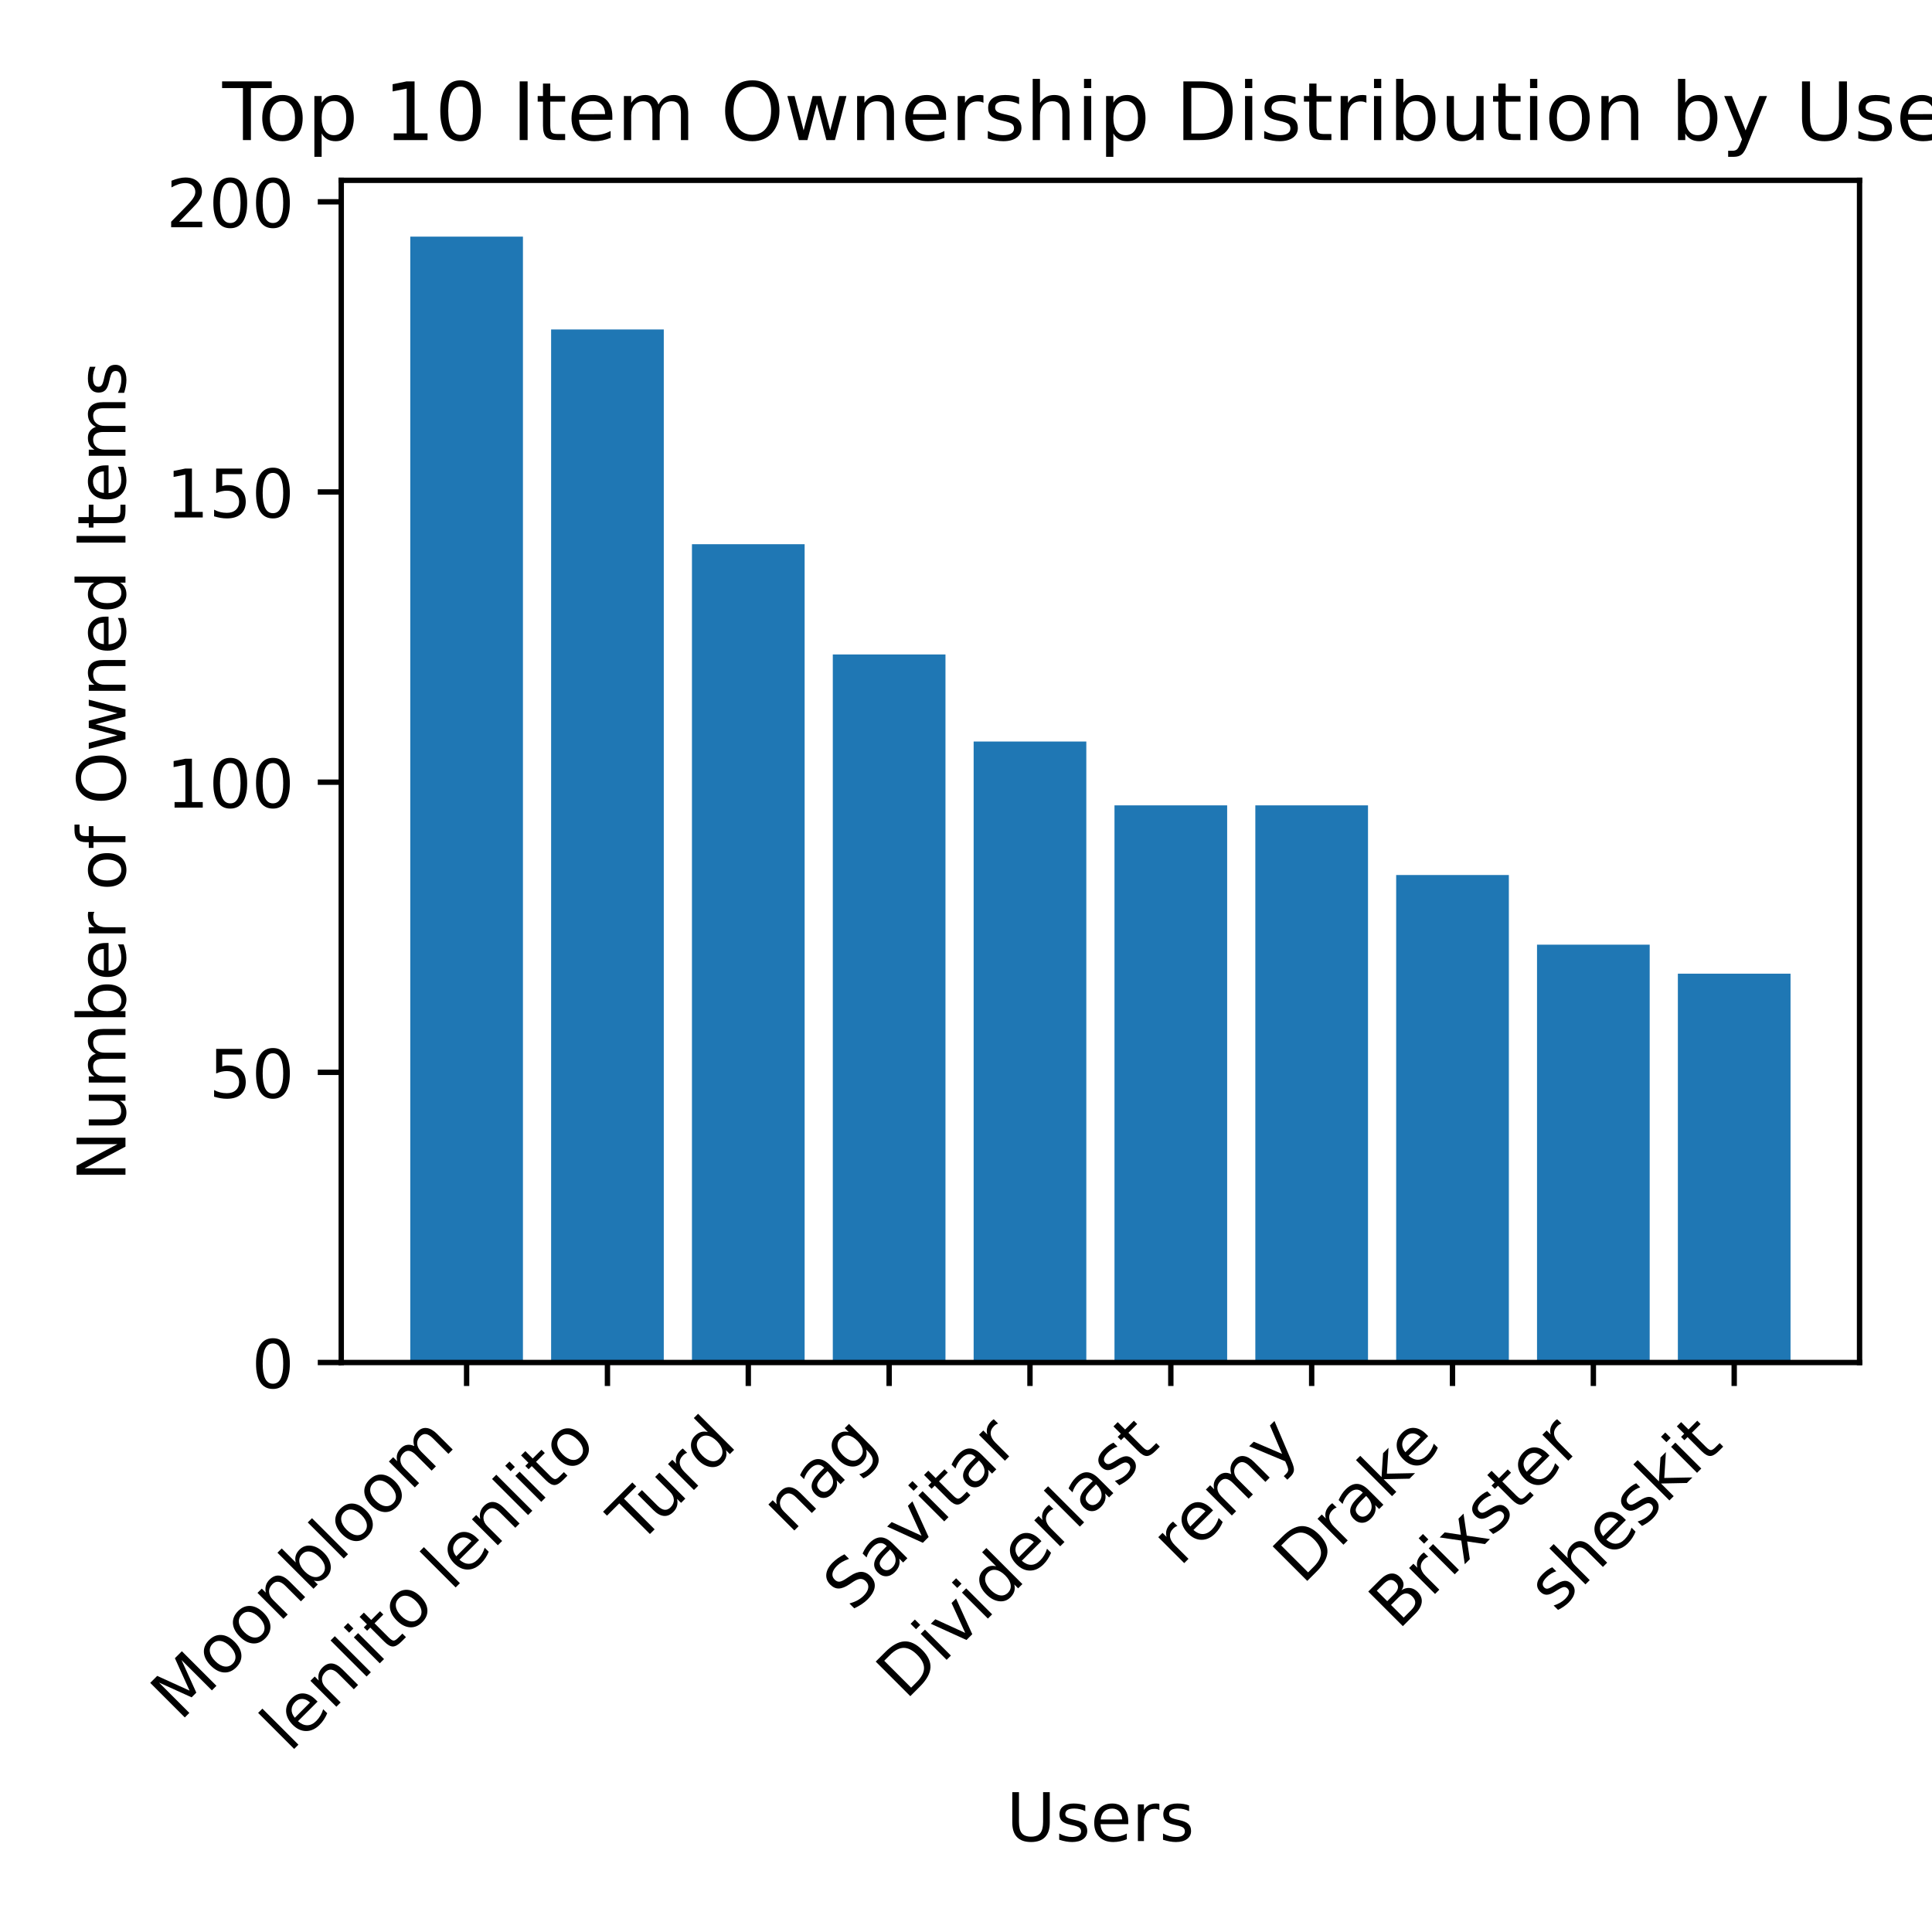
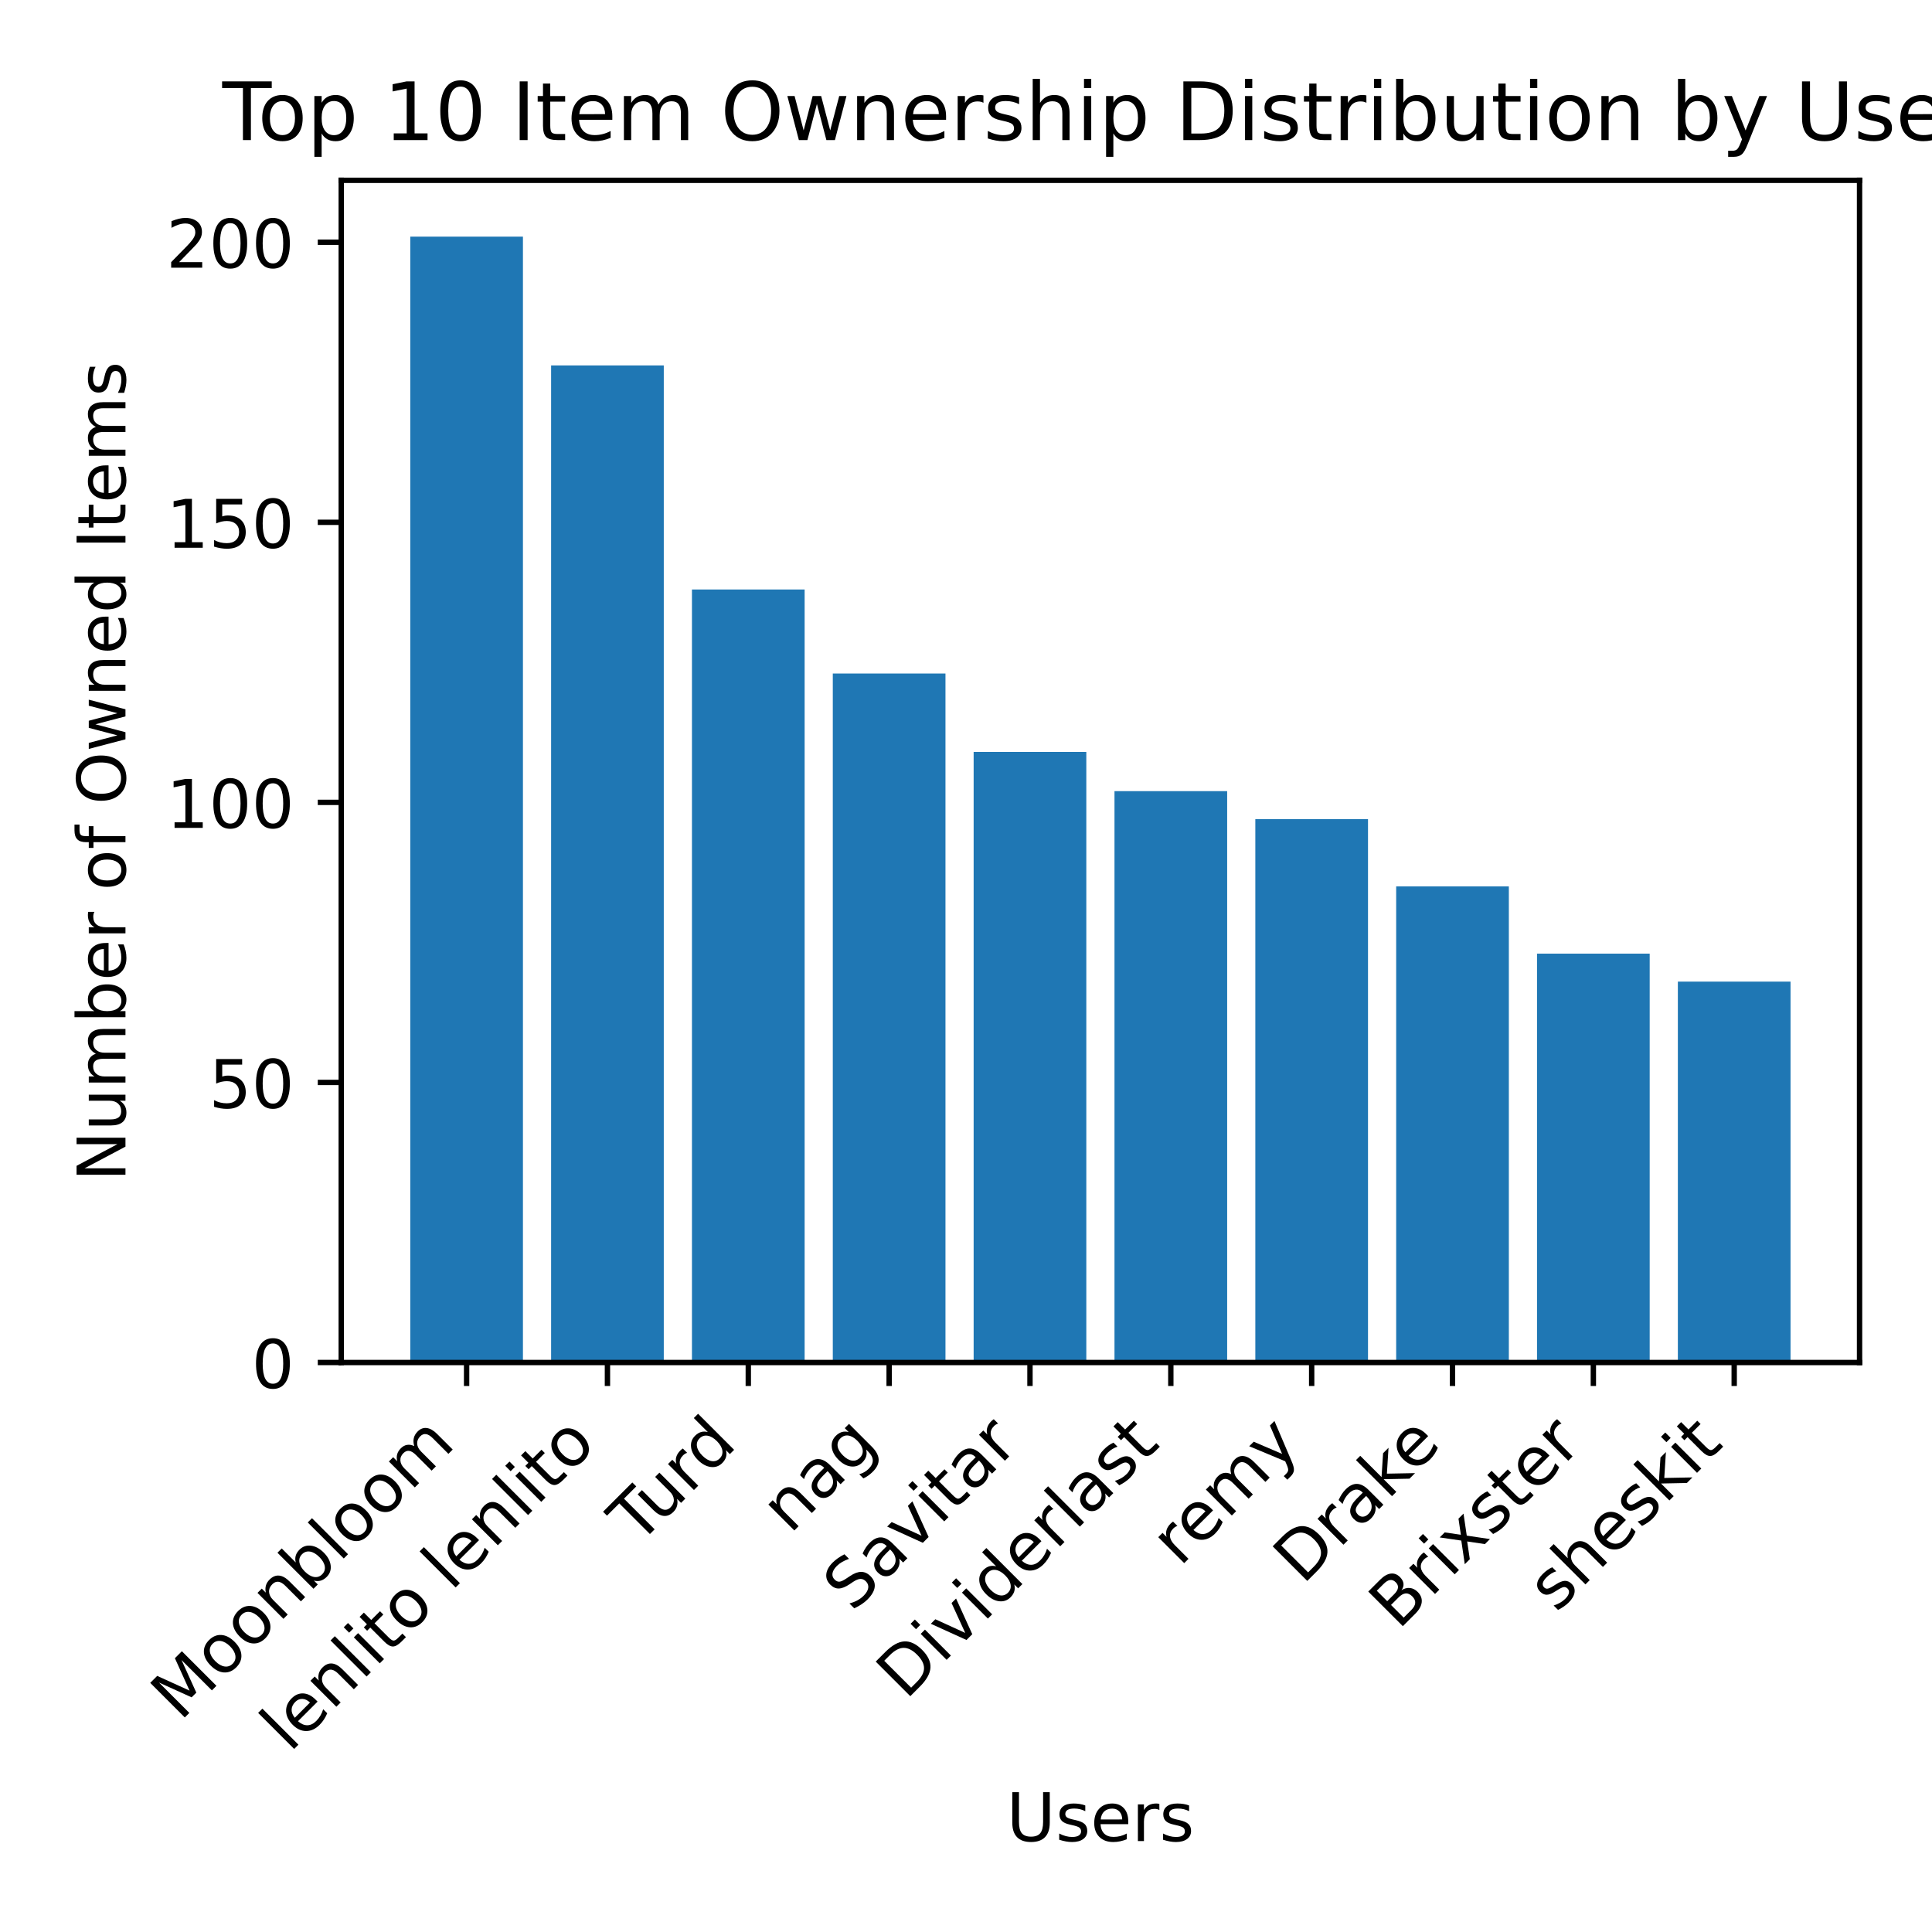
<svg xmlns="http://www.w3.org/2000/svg" xmlns:xlink="http://www.w3.org/1999/xlink" width="288pt" height="288pt" viewBox="0 0 288 288" version="1.1">
  <defs>
    <style type="text/css">*{stroke-linejoin: round; stroke-linecap: butt}</style>
  </defs>
  <g id="figure_1">
    <g id="patch_1">
      <path d="M 0 288  L 288 288  L 288 0  L 0 0  z " style="fill: #ffffff" />
    </g>
    <g id="axes_1">
      <g id="patch_2">
        <path d="M 50.87 203.108  L 277.2 203.108  L 277.2 26.88  L 50.87 26.88  z " style="fill: #ffffff" />
      </g>
      <g id="patch_3">
-         <path d="M 61.158 203.108  L 77.954 203.108  L 77.954 35.272  L 61.158 35.272  z " clip-path="url(#p3d8d654771)" style="fill: #1f77b4" />
+         <path d="M 61.158 203.108  L 77.954 203.108  L 77.954 35.272  L 61.158 35.272  z " clip-path="url(#pd1d3633dd0)" style="fill: #1f77b4" />
      </g>
      <g id="patch_4">
-         <path d="M 82.153 203.108  L 98.949 203.108  L 98.949 49.114  L 82.153 49.114  z " clip-path="url(#p3d8d654771)" style="fill: #1f77b4" />
+         <path d="M 82.153 203.108  L 98.949 203.108  L 98.949 54.477  L 82.153 54.477  z " clip-path="url(#pd1d3633dd0)" style="fill: #1f77b4" />
      </g>
      <g id="patch_5">
-         <path d="M 103.148 203.108  L 119.945 203.108  L 119.945 81.124  L 103.148 81.124  z " clip-path="url(#p3d8d654771)" style="fill: #1f77b4" />
+         <path d="M 103.148 203.108  L 119.945 203.108  L 119.945 87.877  L 103.148 87.877  z " clip-path="url(#pd1d3633dd0)" style="fill: #1f77b4" />
      </g>
      <g id="patch_6">
-         <path d="M 124.144 203.108  L 140.94 203.108  L 140.94 97.562  L 124.144 97.562  z " clip-path="url(#p3d8d654771)" style="fill: #1f77b4" />
+         <path d="M 124.144 203.108  L 140.94 203.108  L 140.94 100.402  L 124.144 100.402  z " clip-path="url(#pd1d3633dd0)" style="fill: #1f77b4" />
      </g>
      <g id="patch_7">
-         <path d="M 145.139 203.108  L 161.935 203.108  L 161.935 110.539  L 145.139 110.539  z " clip-path="url(#p3d8d654771)" style="fill: #1f77b4" />
+         <path d="M 145.139 203.108  L 161.935 203.108  L 161.935 112.092  L 145.139 112.092  z " clip-path="url(#pd1d3633dd0)" style="fill: #1f77b4" />
      </g>
      <g id="patch_8">
-         <path d="M 166.135 203.108  L 182.931 203.108  L 182.931 120.055  L 166.135 120.055  z " clip-path="url(#p3d8d654771)" style="fill: #1f77b4" />
+         <path d="M 166.135 203.108  L 182.931 203.108  L 182.931 117.938  L 166.135 117.938  z " clip-path="url(#pd1d3633dd0)" style="fill: #1f77b4" />
      </g>
      <g id="patch_9">
-         <path d="M 187.13 203.108  L 203.926 203.108  L 203.926 120.055  L 187.13 120.055  z " clip-path="url(#p3d8d654771)" style="fill: #1f77b4" />
+         <path d="M 187.13 203.108  L 203.926 203.108  L 203.926 122.113  L 187.13 122.113  z " clip-path="url(#pd1d3633dd0)" style="fill: #1f77b4" />
      </g>
      <g id="patch_10">
-         <path d="M 208.125 203.108  L 224.922 203.108  L 224.922 130.437  L 208.125 130.437  z " clip-path="url(#p3d8d654771)" style="fill: #1f77b4" />
+         <path d="M 208.125 203.108  L 224.922 203.108  L 224.922 132.133  L 208.125 132.133  z " clip-path="url(#pd1d3633dd0)" style="fill: #1f77b4" />
      </g>
      <g id="patch_11">
-         <path d="M 229.121 203.108  L 245.917 203.108  L 245.917 140.818  L 229.121 140.818  z " clip-path="url(#p3d8d654771)" style="fill: #1f77b4" />
+         <path d="M 229.121 203.108  L 245.917 203.108  L 245.917 142.153  L 229.121 142.153  z " clip-path="url(#pd1d3633dd0)" style="fill: #1f77b4" />
      </g>
      <g id="patch_12">
-         <path d="M 250.116 203.108  L 266.912 203.108  L 266.912 145.144  L 250.116 145.144  z " clip-path="url(#p3d8d654771)" style="fill: #1f77b4" />
+         <path d="M 250.116 203.108  L 266.912 203.108  L 266.912 146.328  L 250.116 146.328  z " clip-path="url(#pd1d3633dd0)" style="fill: #1f77b4" />
      </g>
      <g id="matplotlib.axis_1">
        <g id="xtick_1">
          <g id="line2d_1">
            <defs>
-               <path id="m996b4faa55" d="M 0 0  L 0 3.5  " style="stroke: #000000; stroke-width: 0.8" />
+               <path id="mcf7e6b3f8e" d="M 0 0  L 0 3.5  " style="stroke: #000000; stroke-width: 0.8" />
            </defs>
            <g>
-               <use xlink:href="#m996b4faa55" x="69.556" y="203.108" style="stroke: #000000; stroke-width: 0.8" />
+               <use xlink:href="#mcf7e6b3f8e" x="69.556" y="203.108" style="stroke: #000000; stroke-width: 0.8" />
            </g>
          </g>
          <g id="text_1">
            <g transform="translate(26.85546 256.711) rotate(-45) scale(0.1 -0.1)">
              <defs>
                <path id="DejaVuSans-4d" d="M 628 4666  L 1569 4666  L 2759 1491  L 3956 4666  L 4897 4666  L 4897 0  L 4281 0  L 4281 4097  L 3078 897  L 2444 897  L 1241 4097  L 1241 0  L 628 0  L 628 4666  z " transform="scale(0.015625)" />
                <path id="DejaVuSans-6f" d="M 1959 3097  Q 1497 3097 1228 2736  Q 959 2375 959 1747  Q 959 1119 1226 758  Q 1494 397 1959 397  Q 2419 397 2687 759  Q 2956 1122 2956 1747  Q 2956 2369 2687 2733  Q 2419 3097 1959 3097  z M 1959 3584  Q 2709 3584 3137 3096  Q 3566 2609 3566 1747  Q 3566 888 3137 398  Q 2709 -91 1959 -91  Q 1206 -91 779 398  Q 353 888 353 1747  Q 353 2609 779 3096  Q 1206 3584 1959 3584  z " transform="scale(0.015625)" />
                <path id="DejaVuSans-6e" d="M 3513 2113  L 3513 0  L 2938 0  L 2938 2094  Q 2938 2591 2744 2837  Q 2550 3084 2163 3084  Q 1697 3084 1428 2787  Q 1159 2491 1159 1978  L 1159 0  L 581 0  L 581 3500  L 1159 3500  L 1159 2956  Q 1366 3272 1645 3428  Q 1925 3584 2291 3584  Q 2894 3584 3203 3211  Q 3513 2838 3513 2113  z " transform="scale(0.015625)" />
                <path id="DejaVuSans-62" d="M 3116 1747  Q 3116 2381 2855 2742  Q 2594 3103 2138 3103  Q 1681 3103 1420 2742  Q 1159 2381 1159 1747  Q 1159 1113 1420 752  Q 1681 391 2138 391  Q 2594 391 2855 752  Q 3116 1113 3116 1747  z M 1159 2969  Q 1341 3281 1617 3432  Q 1894 3584 2278 3584  Q 2916 3584 3314 3078  Q 3713 2572 3713 1747  Q 3713 922 3314 415  Q 2916 -91 2278 -91  Q 1894 -91 1617 61  Q 1341 213 1159 525  L 1159 0  L 581 0  L 581 4863  L 1159 4863  L 1159 2969  z " transform="scale(0.015625)" />
                <path id="DejaVuSans-6c" d="M 603 4863  L 1178 4863  L 1178 0  L 603 0  L 603 4863  z " transform="scale(0.015625)" />
                <path id="DejaVuSans-6d" d="M 3328 2828  Q 3544 3216 3844 3400  Q 4144 3584 4550 3584  Q 5097 3584 5394 3201  Q 5691 2819 5691 2113  L 5691 0  L 5113 0  L 5113 2094  Q 5113 2597 4934 2840  Q 4756 3084 4391 3084  Q 3944 3084 3684 2787  Q 3425 2491 3425 1978  L 3425 0  L 2847 0  L 2847 2094  Q 2847 2600 2669 2842  Q 2491 3084 2119 3084  Q 1678 3084 1418 2786  Q 1159 2488 1159 1978  L 1159 0  L 581 0  L 581 3500  L 1159 3500  L 1159 2956  Q 1356 3278 1631 3431  Q 1906 3584 2284 3584  Q 2666 3584 2933 3390  Q 3200 3197 3328 2828  z " transform="scale(0.015625)" />
              </defs>
              <use xlink:href="#DejaVuSans-4d" />
              <use xlink:href="#DejaVuSans-6f" x="86.279" />
              <use xlink:href="#DejaVuSans-6f" x="147.461" />
              <use xlink:href="#DejaVuSans-6e" x="208.643" />
              <use xlink:href="#DejaVuSans-62" x="272.021" />
              <use xlink:href="#DejaVuSans-6c" x="335.498" />
              <use xlink:href="#DejaVuSans-6f" x="363.281" />
              <use xlink:href="#DejaVuSans-6f" x="424.463" />
              <use xlink:href="#DejaVuSans-6d" x="485.645" />
            </g>
          </g>
        </g>
        <g id="xtick_2">
          <g id="line2d_2">
            <g>
-               <use xlink:href="#m996b4faa55" x="90.551" y="203.108" style="stroke: #000000; stroke-width: 0.8" />
+               <use xlink:href="#mcf7e6b3f8e" x="90.551" y="203.108" style="stroke: #000000; stroke-width: 0.8" />
            </g>
          </g>
          <g id="text_2">
            <g transform="translate(43.18502 261.3768) rotate(-45) scale(0.1 -0.1)">
              <defs>
                <path id="DejaVuSans-65" d="M 3597 1894  L 3597 1613  L 953 1613  Q 991 1019 1311 708  Q 1631 397 2203 397  Q 2534 397 2845 478  Q 3156 559 3463 722  L 3463 178  Q 3153 47 2828 -22  Q 2503 -91 2169 -91  Q 1331 -91 842 396  Q 353 884 353 1716  Q 353 2575 817 3079  Q 1281 3584 2069 3584  Q 2775 3584 3186 3129  Q 3597 2675 3597 1894  z M 3022 2063  Q 3016 2534 2758 2815  Q 2500 3097 2075 3097  Q 1594 3097 1305 2825  Q 1016 2553 972 2059  L 3022 2063  z " transform="scale(0.015625)" />
                <path id="DejaVuSans-69" d="M 603 3500  L 1178 3500  L 1178 0  L 603 0  L 603 3500  z M 603 4863  L 1178 4863  L 1178 4134  L 603 4134  L 603 4863  z " transform="scale(0.015625)" />
                <path id="DejaVuSans-74" d="M 1172 4494  L 1172 3500  L 2356 3500  L 2356 3053  L 1172 3053  L 1172 1153  Q 1172 725 1289 603  Q 1406 481 1766 481  L 2356 481  L 2356 0  L 1766 0  Q 1100 0 847 248  Q 594 497 594 1153  L 594 3053  L 172 3053  L 172 3500  L 594 3500  L 594 4494  L 1172 4494  z " transform="scale(0.015625)" />
                <path id="DejaVuSans-20" transform="scale(0.015625)" />
              </defs>
              <use xlink:href="#DejaVuSans-6c" />
              <use xlink:href="#DejaVuSans-65" x="27.783" />
              <use xlink:href="#DejaVuSans-6e" x="89.307" />
              <use xlink:href="#DejaVuSans-6c" x="152.686" />
              <use xlink:href="#DejaVuSans-69" x="180.469" />
              <use xlink:href="#DejaVuSans-74" x="208.252" />
              <use xlink:href="#DejaVuSans-6f" x="247.461" />
              <use xlink:href="#DejaVuSans-20" x="308.643" />
              <use xlink:href="#DejaVuSans-6c" x="340.43" />
              <use xlink:href="#DejaVuSans-65" x="368.213" />
              <use xlink:href="#DejaVuSans-6e" x="429.736" />
              <use xlink:href="#DejaVuSans-6c" x="493.115" />
              <use xlink:href="#DejaVuSans-69" x="520.898" />
              <use xlink:href="#DejaVuSans-74" x="548.682" />
              <use xlink:href="#DejaVuSans-6f" x="587.891" />
            </g>
          </g>
        </g>
        <g id="xtick_3">
          <g id="line2d_3">
            <g>
-               <use xlink:href="#m996b4faa55" x="111.547" y="203.108" style="stroke: #000000; stroke-width: 0.8" />
+               <use xlink:href="#mcf7e6b3f8e" x="111.547" y="203.108" style="stroke: #000000; stroke-width: 0.8" />
            </g>
          </g>
          <g id="text_3">
            <g transform="translate(95.07322 230.4839) rotate(-45) scale(0.1 -0.1)">
              <defs>
                <path id="DejaVuSans-54" d="M -19 4666  L 3928 4666  L 3928 4134  L 2272 4134  L 2272 0  L 1638 0  L 1638 4134  L -19 4134  L -19 4666  z " transform="scale(0.015625)" />
                <path id="DejaVuSans-75" d="M 544 1381  L 544 3500  L 1119 3500  L 1119 1403  Q 1119 906 1312 657  Q 1506 409 1894 409  Q 2359 409 2629 706  Q 2900 1003 2900 1516  L 2900 3500  L 3475 3500  L 3475 0  L 2900 0  L 2900 538  Q 2691 219 2414 64  Q 2138 -91 1772 -91  Q 1169 -91 856 284  Q 544 659 544 1381  z M 1991 3584  L 1991 3584  z " transform="scale(0.015625)" />
                <path id="DejaVuSans-72" d="M 2631 2963  Q 2534 3019 2420 3045  Q 2306 3072 2169 3072  Q 1681 3072 1420 2755  Q 1159 2438 1159 1844  L 1159 0  L 581 0  L 581 3500  L 1159 3500  L 1159 2956  Q 1341 3275 1631 3429  Q 1922 3584 2338 3584  Q 2397 3584 2469 3576  Q 2541 3569 2628 3553  L 2631 2963  z " transform="scale(0.015625)" />
                <path id="DejaVuSans-64" d="M 2906 2969  L 2906 4863  L 3481 4863  L 3481 0  L 2906 0  L 2906 525  Q 2725 213 2448 61  Q 2172 -91 1784 -91  Q 1150 -91 751 415  Q 353 922 353 1747  Q 353 2572 751 3078  Q 1150 3584 1784 3584  Q 2172 3584 2448 3432  Q 2725 3281 2906 2969  z M 947 1747  Q 947 1113 1208 752  Q 1469 391 1925 391  Q 2381 391 2643 752  Q 2906 1113 2906 1747  Q 2906 2381 2643 2742  Q 2381 3103 1925 3103  Q 1469 3103 1208 2742  Q 947 2381 947 1747  z " transform="scale(0.015625)" />
              </defs>
              <use xlink:href="#DejaVuSans-54" />
              <use xlink:href="#DejaVuSans-75" x="45.959" />
              <use xlink:href="#DejaVuSans-72" x="109.338" />
              <use xlink:href="#DejaVuSans-64" x="148.701" />
            </g>
          </g>
        </g>
        <g id="xtick_4">
          <g id="line2d_4">
            <g>
-               <use xlink:href="#m996b4faa55" x="132.542" y="203.108" style="stroke: #000000; stroke-width: 0.8" />
+               <use xlink:href="#mcf7e6b3f8e" x="132.542" y="203.108" style="stroke: #000000; stroke-width: 0.8" />
            </g>
          </g>
          <g id="text_4">
            <g transform="translate(117.7678 228.7847) rotate(-45) scale(0.1 -0.1)">
              <defs>
                <path id="DejaVuSans-61" d="M 2194 1759  Q 1497 1759 1228 1600  Q 959 1441 959 1056  Q 959 750 1161 570  Q 1363 391 1709 391  Q 2188 391 2477 730  Q 2766 1069 2766 1631  L 2766 1759  L 2194 1759  z M 3341 1997  L 3341 0  L 2766 0  L 2766 531  Q 2569 213 2275 61  Q 1981 -91 1556 -91  Q 1019 -91 701 211  Q 384 513 384 1019  Q 384 1609 779 1909  Q 1175 2209 1959 2209  L 2766 2209  L 2766 2266  Q 2766 2663 2505 2880  Q 2244 3097 1772 3097  Q 1472 3097 1187 3025  Q 903 2953 641 2809  L 641 3341  Q 956 3463 1253 3523  Q 1550 3584 1831 3584  Q 2591 3584 2966 3190  Q 3341 2797 3341 1997  z " transform="scale(0.015625)" />
                <path id="DejaVuSans-67" d="M 2906 1791  Q 2906 2416 2648 2759  Q 2391 3103 1925 3103  Q 1463 3103 1205 2759  Q 947 2416 947 1791  Q 947 1169 1205 825  Q 1463 481 1925 481  Q 2391 481 2648 825  Q 2906 1169 2906 1791  z M 3481 434  Q 3481 -459 3084 -895  Q 2688 -1331 1869 -1331  Q 1566 -1331 1297 -1286  Q 1028 -1241 775 -1147  L 775 -588  Q 1028 -725 1275 -790  Q 1522 -856 1778 -856  Q 2344 -856 2625 -561  Q 2906 -266 2906 331  L 2906 616  Q 2728 306 2450 153  Q 2172 0 1784 0  Q 1141 0 747 490  Q 353 981 353 1791  Q 353 2603 747 3093  Q 1141 3584 1784 3584  Q 2172 3584 2450 3431  Q 2728 3278 2906 2969  L 2906 3500  L 3481 3500  L 3481 434  z " transform="scale(0.015625)" />
              </defs>
              <use xlink:href="#DejaVuSans-6e" />
              <use xlink:href="#DejaVuSans-61" x="63.379" />
              <use xlink:href="#DejaVuSans-67" x="124.658" />
            </g>
          </g>
        </g>
        <g id="xtick_5">
          <g id="line2d_5">
            <g>
-               <use xlink:href="#m996b4faa55" x="153.537" y="203.108" style="stroke: #000000; stroke-width: 0.8" />
+               <use xlink:href="#mcf7e6b3f8e" x="153.537" y="203.108" style="stroke: #000000; stroke-width: 0.8" />
            </g>
          </g>
          <g id="text_5">
            <g transform="translate(127.0827 240.4652) rotate(-45) scale(0.1 -0.1)">
              <defs>
                <path id="DejaVuSans-53" d="M 3425 4513  L 3425 3897  Q 3066 4069 2747 4153  Q 2428 4238 2131 4238  Q 1616 4238 1336 4038  Q 1056 3838 1056 3469  Q 1056 3159 1242 3001  Q 1428 2844 1947 2747  L 2328 2669  Q 3034 2534 3370 2195  Q 3706 1856 3706 1288  Q 3706 609 3251 259  Q 2797 -91 1919 -91  Q 1588 -91 1214 -16  Q 841 59 441 206  L 441 856  Q 825 641 1194 531  Q 1563 422 1919 422  Q 2459 422 2753 634  Q 3047 847 3047 1241  Q 3047 1584 2836 1778  Q 2625 1972 2144 2069  L 1759 2144  Q 1053 2284 737 2584  Q 422 2884 422 3419  Q 422 4038 858 4394  Q 1294 4750 2059 4750  Q 2388 4750 2728 4690  Q 3069 4631 3425 4513  z " transform="scale(0.015625)" />
                <path id="DejaVuSans-76" d="M 191 3500  L 800 3500  L 1894 563  L 2988 3500  L 3597 3500  L 2284 0  L 1503 0  L 191 3500  z " transform="scale(0.015625)" />
              </defs>
              <use xlink:href="#DejaVuSans-53" />
              <use xlink:href="#DejaVuSans-61" x="63.477" />
              <use xlink:href="#DejaVuSans-76" x="124.756" />
              <use xlink:href="#DejaVuSans-69" x="183.936" />
              <use xlink:href="#DejaVuSans-74" x="211.719" />
              <use xlink:href="#DejaVuSans-61" x="250.928" />
              <use xlink:href="#DejaVuSans-72" x="312.207" />
            </g>
          </g>
        </g>
        <g id="xtick_6">
          <g id="line2d_6">
            <g>
-               <use xlink:href="#m996b4faa55" x="174.533" y="203.108" style="stroke: #000000; stroke-width: 0.8" />
+               <use xlink:href="#mcf7e6b3f8e" x="174.533" y="203.108" style="stroke: #000000; stroke-width: 0.8" />
            </g>
          </g>
          <g id="text_6">
            <g transform="translate(135.0032 253.54) rotate(-45) scale(0.1 -0.1)">
              <defs>
                <path id="DejaVuSans-44" d="M 1259 4147  L 1259 519  L 2022 519  Q 2988 519 3436 956  Q 3884 1394 3884 2338  Q 3884 3275 3436 3711  Q 2988 4147 2022 4147  L 1259 4147  z M 628 4666  L 1925 4666  Q 3281 4666 3915 4102  Q 4550 3538 4550 2338  Q 4550 1131 3912 565  Q 3275 0 1925 0  L 628 0  L 628 4666  z " transform="scale(0.015625)" />
                <path id="DejaVuSans-73" d="M 2834 3397  L 2834 2853  Q 2591 2978 2328 3040  Q 2066 3103 1784 3103  Q 1356 3103 1142 2972  Q 928 2841 928 2578  Q 928 2378 1081 2264  Q 1234 2150 1697 2047  L 1894 2003  Q 2506 1872 2764 1633  Q 3022 1394 3022 966  Q 3022 478 2636 193  Q 2250 -91 1575 -91  Q 1294 -91 989 -36  Q 684 19 347 128  L 347 722  Q 666 556 975 473  Q 1284 391 1588 391  Q 1994 391 2212 530  Q 2431 669 2431 922  Q 2431 1156 2273 1281  Q 2116 1406 1581 1522  L 1381 1569  Q 847 1681 609 1914  Q 372 2147 372 2553  Q 372 3047 722 3315  Q 1072 3584 1716 3584  Q 2034 3584 2315 3537  Q 2597 3491 2834 3397  z " transform="scale(0.015625)" />
              </defs>
              <use xlink:href="#DejaVuSans-44" />
              <use xlink:href="#DejaVuSans-69" x="77.002" />
              <use xlink:href="#DejaVuSans-76" x="104.785" />
              <use xlink:href="#DejaVuSans-69" x="163.965" />
              <use xlink:href="#DejaVuSans-64" x="191.748" />
              <use xlink:href="#DejaVuSans-65" x="255.225" />
              <use xlink:href="#DejaVuSans-72" x="316.748" />
              <use xlink:href="#DejaVuSans-6c" x="357.861" />
              <use xlink:href="#DejaVuSans-61" x="385.645" />
              <use xlink:href="#DejaVuSans-73" x="446.924" />
              <use xlink:href="#DejaVuSans-74" x="499.023" />
            </g>
          </g>
        </g>
        <g id="xtick_7">
          <g id="line2d_7">
            <g>
-               <use xlink:href="#m996b4faa55" x="195.528" y="203.108" style="stroke: #000000; stroke-width: 0.8" />
+               <use xlink:href="#mcf7e6b3f8e" x="195.528" y="203.108" style="stroke: #000000; stroke-width: 0.8" />
            </g>
          </g>
          <g id="text_7">
            <g transform="translate(175.8859 233.6527) rotate(-45) scale(0.1 -0.1)">
              <defs>
                <path id="DejaVuSans-79" d="M 2059 -325  Q 1816 -950 1584 -1140  Q 1353 -1331 966 -1331  L 506 -1331  L 506 -850  L 844 -850  Q 1081 -850 1212 -737  Q 1344 -625 1503 -206  L 1606 56  L 191 3500  L 800 3500  L 1894 763  L 2988 3500  L 3597 3500  L 2059 -325  z " transform="scale(0.015625)" />
              </defs>
              <use xlink:href="#DejaVuSans-72" />
              <use xlink:href="#DejaVuSans-65" x="38.863" />
              <use xlink:href="#DejaVuSans-6d" x="100.387" />
              <use xlink:href="#DejaVuSans-79" x="197.799" />
            </g>
          </g>
        </g>
        <g id="xtick_8">
          <g id="line2d_8">
            <g>
-               <use xlink:href="#m996b4faa55" x="216.523" y="203.108" style="stroke: #000000; stroke-width: 0.8" />
+               <use xlink:href="#mcf7e6b3f8e" x="216.523" y="203.108" style="stroke: #000000; stroke-width: 0.8" />
            </g>
          </g>
          <g id="text_8">
            <g transform="translate(194.1788 236.3551) rotate(-45) scale(0.1 -0.1)">
              <defs>
                <path id="DejaVuSans-6b" d="M 581 4863  L 1159 4863  L 1159 1991  L 2875 3500  L 3609 3500  L 1753 1863  L 3688 0  L 2938 0  L 1159 1709  L 1159 0  L 581 0  L 581 4863  z " transform="scale(0.015625)" />
              </defs>
              <use xlink:href="#DejaVuSans-44" />
              <use xlink:href="#DejaVuSans-72" x="77.002" />
              <use xlink:href="#DejaVuSans-61" x="118.115" />
              <use xlink:href="#DejaVuSans-6b" x="179.395" />
              <use xlink:href="#DejaVuSans-65" x="233.68" />
            </g>
          </g>
        </g>
        <g id="xtick_9">
          <g id="line2d_9">
            <g>
-               <use xlink:href="#m996b4faa55" x="237.519" y="203.108" style="stroke: #000000; stroke-width: 0.8" />
+               <use xlink:href="#mcf7e6b3f8e" x="237.519" y="203.108" style="stroke: #000000; stroke-width: 0.8" />
            </g>
          </g>
          <g id="text_9">
            <g transform="translate(208.4268 243.1025) rotate(-45) scale(0.1 -0.1)">
              <defs>
                <path id="DejaVuSans-42" d="M 1259 2228  L 1259 519  L 2272 519  Q 2781 519 3026 730  Q 3272 941 3272 1375  Q 3272 1813 3026 2020  Q 2781 2228 2272 2228  L 1259 2228  z M 1259 4147  L 1259 2741  L 2194 2741  Q 2656 2741 2882 2914  Q 3109 3088 3109 3444  Q 3109 3797 2882 3972  Q 2656 4147 2194 4147  L 1259 4147  z M 628 4666  L 2241 4666  Q 2963 4666 3353 4366  Q 3744 4066 3744 3513  Q 3744 3084 3544 2831  Q 3344 2578 2956 2516  Q 3422 2416 3680 2098  Q 3938 1781 3938 1306  Q 3938 681 3513 340  Q 3088 0 2303 0  L 628 0  L 628 4666  z " transform="scale(0.015625)" />
                <path id="DejaVuSans-78" d="M 3513 3500  L 2247 1797  L 3578 0  L 2900 0  L 1881 1375  L 863 0  L 184 0  L 1544 1831  L 300 3500  L 978 3500  L 1906 2253  L 2834 3500  L 3513 3500  z " transform="scale(0.015625)" />
              </defs>
              <use xlink:href="#DejaVuSans-42" />
              <use xlink:href="#DejaVuSans-72" x="68.604" />
              <use xlink:href="#DejaVuSans-69" x="109.717" />
              <use xlink:href="#DejaVuSans-78" x="137.5" />
              <use xlink:href="#DejaVuSans-73" x="196.68" />
              <use xlink:href="#DejaVuSans-74" x="248.779" />
              <use xlink:href="#DejaVuSans-65" x="287.988" />
              <use xlink:href="#DejaVuSans-72" x="349.512" />
            </g>
          </g>
        </g>
        <g id="xtick_10">
          <g id="line2d_10">
            <g>
-               <use xlink:href="#m996b4faa55" x="258.514" y="203.108" style="stroke: #000000; stroke-width: 0.8" />
+               <use xlink:href="#mcf7e6b3f8e" x="258.514" y="203.108" style="stroke: #000000; stroke-width: 0.8" />
            </g>
          </g>
          <g id="text_10">
            <g transform="translate(232.0131 240.5116) rotate(-45) scale(0.1 -0.1)">
              <defs>
                <path id="DejaVuSans-68" d="M 3513 2113  L 3513 0  L 2938 0  L 2938 2094  Q 2938 2591 2744 2837  Q 2550 3084 2163 3084  Q 1697 3084 1428 2787  Q 1159 2491 1159 1978  L 1159 0  L 581 0  L 581 4863  L 1159 4863  L 1159 2956  Q 1366 3272 1645 3428  Q 1925 3584 2291 3584  Q 2894 3584 3203 3211  Q 3513 2838 3513 2113  z " transform="scale(0.015625)" />
              </defs>
              <use xlink:href="#DejaVuSans-73" />
              <use xlink:href="#DejaVuSans-68" x="52.1" />
              <use xlink:href="#DejaVuSans-65" x="115.479" />
              <use xlink:href="#DejaVuSans-73" x="177.002" />
              <use xlink:href="#DejaVuSans-6b" x="229.102" />
              <use xlink:href="#DejaVuSans-69" x="287.012" />
              <use xlink:href="#DejaVuSans-74" x="314.795" />
            </g>
          </g>
        </g>
        <g id="text_11">
          <g transform="translate(150.0342 274.4458) scale(0.1 -0.1)">
            <defs>
              <path id="DejaVuSans-55" d="M 556 4666  L 1191 4666  L 1191 1831  Q 1191 1081 1462 751  Q 1734 422 2344 422  Q 2950 422 3222 751  Q 3494 1081 3494 1831  L 3494 4666  L 4128 4666  L 4128 1753  Q 4128 841 3676 375  Q 3225 -91 2344 -91  Q 1459 -91 1007 375  Q 556 841 556 1753  L 556 4666  z " transform="scale(0.015625)" />
            </defs>
            <use xlink:href="#DejaVuSans-55" />
            <use xlink:href="#DejaVuSans-73" x="73.193" />
            <use xlink:href="#DejaVuSans-65" x="125.293" />
            <use xlink:href="#DejaVuSans-72" x="186.816" />
            <use xlink:href="#DejaVuSans-73" x="227.93" />
          </g>
        </g>
      </g>
      <g id="matplotlib.axis_2">
        <g id="ytick_1">
          <g id="line2d_11">
            <defs>
-               <path id="mc7ac534060" d="M 0 0  L -3.5 0  " style="stroke: #000000; stroke-width: 0.8" />
+               <path id="m0fdeb4fa6d" d="M 0 0  L -3.5 0  " style="stroke: #000000; stroke-width: 0.8" />
            </defs>
            <g>
-               <use xlink:href="#mc7ac534060" x="50.87" y="203.108" style="stroke: #000000; stroke-width: 0.8" />
+               <use xlink:href="#m0fdeb4fa6d" x="50.87" y="203.108" style="stroke: #000000; stroke-width: 0.8" />
            </g>
          </g>
          <g id="text_12">
            <g transform="translate(37.5075 206.9074) scale(0.1 -0.1)">
              <defs>
                <path id="DejaVuSans-30" d="M 2034 4250  Q 1547 4250 1301 3770  Q 1056 3291 1056 2328  Q 1056 1369 1301 889  Q 1547 409 2034 409  Q 2525 409 2770 889  Q 3016 1369 3016 2328  Q 3016 3291 2770 3770  Q 2525 4250 2034 4250  z M 2034 4750  Q 2819 4750 3233 4129  Q 3647 3509 3647 2328  Q 3647 1150 3233 529  Q 2819 -91 2034 -91  Q 1250 -91 836 529  Q 422 1150 422 2328  Q 422 3509 836 4129  Q 1250 4750 2034 4750  z " transform="scale(0.015625)" />
              </defs>
              <use xlink:href="#DejaVuSans-30" />
            </g>
          </g>
        </g>
        <g id="ytick_2">
          <g id="line2d_12">
            <g>
-               <use xlink:href="#mc7ac534060" x="50.87" y="159.851" style="stroke: #000000; stroke-width: 0.8" />
+               <use xlink:href="#m0fdeb4fa6d" x="50.87" y="161.358" style="stroke: #000000; stroke-width: 0.8" />
            </g>
          </g>
          <g id="text_13">
-             <g transform="translate(31.145 163.6506) scale(0.1 -0.1)">
+             <g transform="translate(31.145 165.1571) scale(0.1 -0.1)">
              <defs>
                <path id="DejaVuSans-35" d="M 691 4666  L 3169 4666  L 3169 4134  L 1269 4134  L 1269 2991  Q 1406 3038 1543 3061  Q 1681 3084 1819 3084  Q 2600 3084 3056 2656  Q 3513 2228 3513 1497  Q 3513 744 3044 326  Q 2575 -91 1722 -91  Q 1428 -91 1123 -41  Q 819 9 494 109  L 494 744  Q 775 591 1075 516  Q 1375 441 1709 441  Q 2250 441 2565 725  Q 2881 1009 2881 1497  Q 2881 1984 2565 2268  Q 2250 2553 1709 2553  Q 1456 2553 1204 2497  Q 953 2441 691 2322  L 691 4666  z " transform="scale(0.015625)" />
              </defs>
              <use xlink:href="#DejaVuSans-35" />
              <use xlink:href="#DejaVuSans-30" x="63.623" />
            </g>
          </g>
        </g>
        <g id="ytick_3">
          <g id="line2d_13">
            <g>
-               <use xlink:href="#mc7ac534060" x="50.87" y="116.595" style="stroke: #000000; stroke-width: 0.8" />
+               <use xlink:href="#m0fdeb4fa6d" x="50.87" y="119.608" style="stroke: #000000; stroke-width: 0.8" />
            </g>
          </g>
          <g id="text_14">
-             <g transform="translate(24.7825 120.3938) scale(0.1 -0.1)">
+             <g transform="translate(24.7825 123.4067) scale(0.1 -0.1)">
              <defs>
                <path id="DejaVuSans-31" d="M 794 531  L 1825 531  L 1825 4091  L 703 3866  L 703 4441  L 1819 4666  L 2450 4666  L 2450 531  L 3481 531  L 3481 0  L 794 0  L 794 531  z " transform="scale(0.015625)" />
              </defs>
              <use xlink:href="#DejaVuSans-31" />
              <use xlink:href="#DejaVuSans-30" x="63.623" />
              <use xlink:href="#DejaVuSans-30" x="127.246" />
            </g>
          </g>
        </g>
        <g id="ytick_4">
          <g id="line2d_14">
            <g>
-               <use xlink:href="#mc7ac534060" x="50.87" y="73.338" style="stroke: #000000; stroke-width: 0.8" />
+               <use xlink:href="#m0fdeb4fa6d" x="50.87" y="77.857" style="stroke: #000000; stroke-width: 0.8" />
            </g>
          </g>
          <g id="text_15">
-             <g transform="translate(24.7825 77.13702) scale(0.1 -0.1)">
+             <g transform="translate(24.7825 81.65639) scale(0.1 -0.1)">
              <use xlink:href="#DejaVuSans-31" />
              <use xlink:href="#DejaVuSans-35" x="63.623" />
              <use xlink:href="#DejaVuSans-30" x="127.246" />
            </g>
          </g>
        </g>
        <g id="ytick_5">
          <g id="line2d_15">
            <g>
-               <use xlink:href="#mc7ac534060" x="50.87" y="30.081" style="stroke: #000000; stroke-width: 0.8" />
+               <use xlink:href="#m0fdeb4fa6d" x="50.87" y="36.107" style="stroke: #000000; stroke-width: 0.8" />
            </g>
          </g>
          <g id="text_16">
-             <g transform="translate(24.7825 33.88022) scale(0.1 -0.1)">
+             <g transform="translate(24.7825 39.90604) scale(0.1 -0.1)">
              <defs>
                <path id="DejaVuSans-32" d="M 1228 531  L 3431 531  L 3431 0  L 469 0  L 469 531  Q 828 903 1448 1529  Q 2069 2156 2228 2338  Q 2531 2678 2651 2914  Q 2772 3150 2772 3378  Q 2772 3750 2511 3984  Q 2250 4219 1831 4219  Q 1534 4219 1204 4116  Q 875 4013 500 3803  L 500 4441  Q 881 4594 1212 4672  Q 1544 4750 1819 4750  Q 2544 4750 2975 4387  Q 3406 4025 3406 3419  Q 3406 3131 3298 2873  Q 3191 2616 2906 2266  Q 2828 2175 2409 1742  Q 1991 1309 1228 531  z " transform="scale(0.015625)" />
              </defs>
              <use xlink:href="#DejaVuSans-32" />
              <use xlink:href="#DejaVuSans-30" x="63.623" />
              <use xlink:href="#DejaVuSans-30" x="127.246" />
            </g>
          </g>
        </g>
        <g id="text_17">
          <g transform="translate(18.70281 176.098) rotate(-90) scale(0.1 -0.1)">
            <defs>
              <path id="DejaVuSans-4e" d="M 628 4666  L 1478 4666  L 3547 763  L 3547 4666  L 4159 4666  L 4159 0  L 3309 0  L 1241 3903  L 1241 0  L 628 0  L 628 4666  z " transform="scale(0.015625)" />
              <path id="DejaVuSans-66" d="M 2375 4863  L 2375 4384  L 1825 4384  Q 1516 4384 1395 4259  Q 1275 4134 1275 3809  L 1275 3500  L 2222 3500  L 2222 3053  L 1275 3053  L 1275 0  L 697 0  L 697 3053  L 147 3053  L 147 3500  L 697 3500  L 697 3744  Q 697 4328 969 4595  Q 1241 4863 1831 4863  L 2375 4863  z " transform="scale(0.015625)" />
              <path id="DejaVuSans-4f" d="M 2522 4238  Q 1834 4238 1429 3725  Q 1025 3213 1025 2328  Q 1025 1447 1429 934  Q 1834 422 2522 422  Q 3209 422 3611 934  Q 4013 1447 4013 2328  Q 4013 3213 3611 3725  Q 3209 4238 2522 4238  z M 2522 4750  Q 3503 4750 4090 4092  Q 4678 3434 4678 2328  Q 4678 1225 4090 567  Q 3503 -91 2522 -91  Q 1538 -91 948 565  Q 359 1222 359 2328  Q 359 3434 948 4092  Q 1538 4750 2522 4750  z " transform="scale(0.015625)" />
              <path id="DejaVuSans-77" d="M 269 3500  L 844 3500  L 1563 769  L 2278 3500  L 2956 3500  L 3675 769  L 4391 3500  L 4966 3500  L 4050 0  L 3372 0  L 2619 2869  L 1863 0  L 1184 0  L 269 3500  z " transform="scale(0.015625)" />
              <path id="DejaVuSans-49" d="M 628 4666  L 1259 4666  L 1259 0  L 628 0  L 628 4666  z " transform="scale(0.015625)" />
            </defs>
            <use xlink:href="#DejaVuSans-4e" />
            <use xlink:href="#DejaVuSans-75" x="74.805" />
            <use xlink:href="#DejaVuSans-6d" x="138.184" />
            <use xlink:href="#DejaVuSans-62" x="235.596" />
            <use xlink:href="#DejaVuSans-65" x="299.072" />
            <use xlink:href="#DejaVuSans-72" x="360.596" />
            <use xlink:href="#DejaVuSans-20" x="401.709" />
            <use xlink:href="#DejaVuSans-6f" x="433.496" />
            <use xlink:href="#DejaVuSans-66" x="494.678" />
            <use xlink:href="#DejaVuSans-20" x="529.883" />
            <use xlink:href="#DejaVuSans-4f" x="561.67" />
            <use xlink:href="#DejaVuSans-77" x="640.381" />
            <use xlink:href="#DejaVuSans-6e" x="722.168" />
            <use xlink:href="#DejaVuSans-65" x="785.547" />
            <use xlink:href="#DejaVuSans-64" x="847.07" />
            <use xlink:href="#DejaVuSans-20" x="910.547" />
            <use xlink:href="#DejaVuSans-49" x="942.334" />
            <use xlink:href="#DejaVuSans-74" x="971.826" />
            <use xlink:href="#DejaVuSans-65" x="1011.035" />
            <use xlink:href="#DejaVuSans-6d" x="1072.559" />
            <use xlink:href="#DejaVuSans-73" x="1169.971" />
          </g>
        </g>
      </g>
      <g id="patch_13">
        <path d="M 50.87 203.108  L 50.87 26.88  " style="fill: none; stroke: #000000; stroke-width: 0.8; stroke-linejoin: miter; stroke-linecap: square" />
      </g>
      <g id="patch_14">
        <path d="M 277.2 203.108  L 277.2 26.88  " style="fill: none; stroke: #000000; stroke-width: 0.8; stroke-linejoin: miter; stroke-linecap: square" />
      </g>
      <g id="patch_15">
        <path d="M 50.87 203.108  L 277.2 203.108  " style="fill: none; stroke: #000000; stroke-width: 0.8; stroke-linejoin: miter; stroke-linecap: square" />
      </g>
      <g id="patch_16">
        <path d="M 50.87 26.88  L 277.2 26.88  " style="fill: none; stroke: #000000; stroke-width: 0.8; stroke-linejoin: miter; stroke-linecap: square" />
      </g>
      <g id="text_18">
        <g transform="translate(33.14219 20.88) scale(0.12 -0.12)">
          <defs>
            <path id="DejaVuSans-70" d="M 1159 525  L 1159 -1331  L 581 -1331  L 581 3500  L 1159 3500  L 1159 2969  Q 1341 3281 1617 3432  Q 1894 3584 2278 3584  Q 2916 3584 3314 3078  Q 3713 2572 3713 1747  Q 3713 922 3314 415  Q 2916 -91 2278 -91  Q 1894 -91 1617 61  Q 1341 213 1159 525  z M 3116 1747  Q 3116 2381 2855 2742  Q 2594 3103 2138 3103  Q 1681 3103 1420 2742  Q 1159 2381 1159 1747  Q 1159 1113 1420 752  Q 1681 391 2138 391  Q 2594 391 2855 752  Q 3116 1113 3116 1747  z " transform="scale(0.015625)" />
          </defs>
          <use xlink:href="#DejaVuSans-54" />
          <use xlink:href="#DejaVuSans-6f" x="44.084" />
          <use xlink:href="#DejaVuSans-70" x="105.266" />
          <use xlink:href="#DejaVuSans-20" x="168.742" />
          <use xlink:href="#DejaVuSans-31" x="200.529" />
          <use xlink:href="#DejaVuSans-30" x="264.152" />
          <use xlink:href="#DejaVuSans-20" x="327.775" />
          <use xlink:href="#DejaVuSans-49" x="359.562" />
          <use xlink:href="#DejaVuSans-74" x="389.055" />
          <use xlink:href="#DejaVuSans-65" x="428.264" />
          <use xlink:href="#DejaVuSans-6d" x="489.787" />
          <use xlink:href="#DejaVuSans-20" x="587.199" />
          <use xlink:href="#DejaVuSans-4f" x="618.986" />
          <use xlink:href="#DejaVuSans-77" x="697.697" />
          <use xlink:href="#DejaVuSans-6e" x="779.484" />
          <use xlink:href="#DejaVuSans-65" x="842.863" />
          <use xlink:href="#DejaVuSans-72" x="904.387" />
          <use xlink:href="#DejaVuSans-73" x="945.5" />
          <use xlink:href="#DejaVuSans-68" x="997.6" />
          <use xlink:href="#DejaVuSans-69" x="1060.979" />
          <use xlink:href="#DejaVuSans-70" x="1088.762" />
          <use xlink:href="#DejaVuSans-20" x="1152.238" />
          <use xlink:href="#DejaVuSans-44" x="1184.025" />
          <use xlink:href="#DejaVuSans-69" x="1261.027" />
          <use xlink:href="#DejaVuSans-73" x="1288.811" />
          <use xlink:href="#DejaVuSans-74" x="1340.91" />
          <use xlink:href="#DejaVuSans-72" x="1380.119" />
          <use xlink:href="#DejaVuSans-69" x="1421.232" />
          <use xlink:href="#DejaVuSans-62" x="1449.016" />
          <use xlink:href="#DejaVuSans-75" x="1512.492" />
          <use xlink:href="#DejaVuSans-74" x="1575.871" />
          <use xlink:href="#DejaVuSans-69" x="1615.08" />
          <use xlink:href="#DejaVuSans-6f" x="1642.863" />
          <use xlink:href="#DejaVuSans-6e" x="1704.045" />
          <use xlink:href="#DejaVuSans-20" x="1767.424" />
          <use xlink:href="#DejaVuSans-62" x="1799.211" />
          <use xlink:href="#DejaVuSans-79" x="1862.688" />
          <use xlink:href="#DejaVuSans-20" x="1921.867" />
          <use xlink:href="#DejaVuSans-55" x="1953.654" />
          <use xlink:href="#DejaVuSans-73" x="2026.848" />
          <use xlink:href="#DejaVuSans-65" x="2078.947" />
          <use xlink:href="#DejaVuSans-72" x="2140.471" />
        </g>
      </g>
    </g>
  </g>
  <defs>
-     <clipPath id="p3d8d654771">
+     <clipPath id="pd1d3633dd0">
      <rect x="50.87" y="26.88" width="226.33" height="176.228" />
    </clipPath>
  </defs>
</svg>
